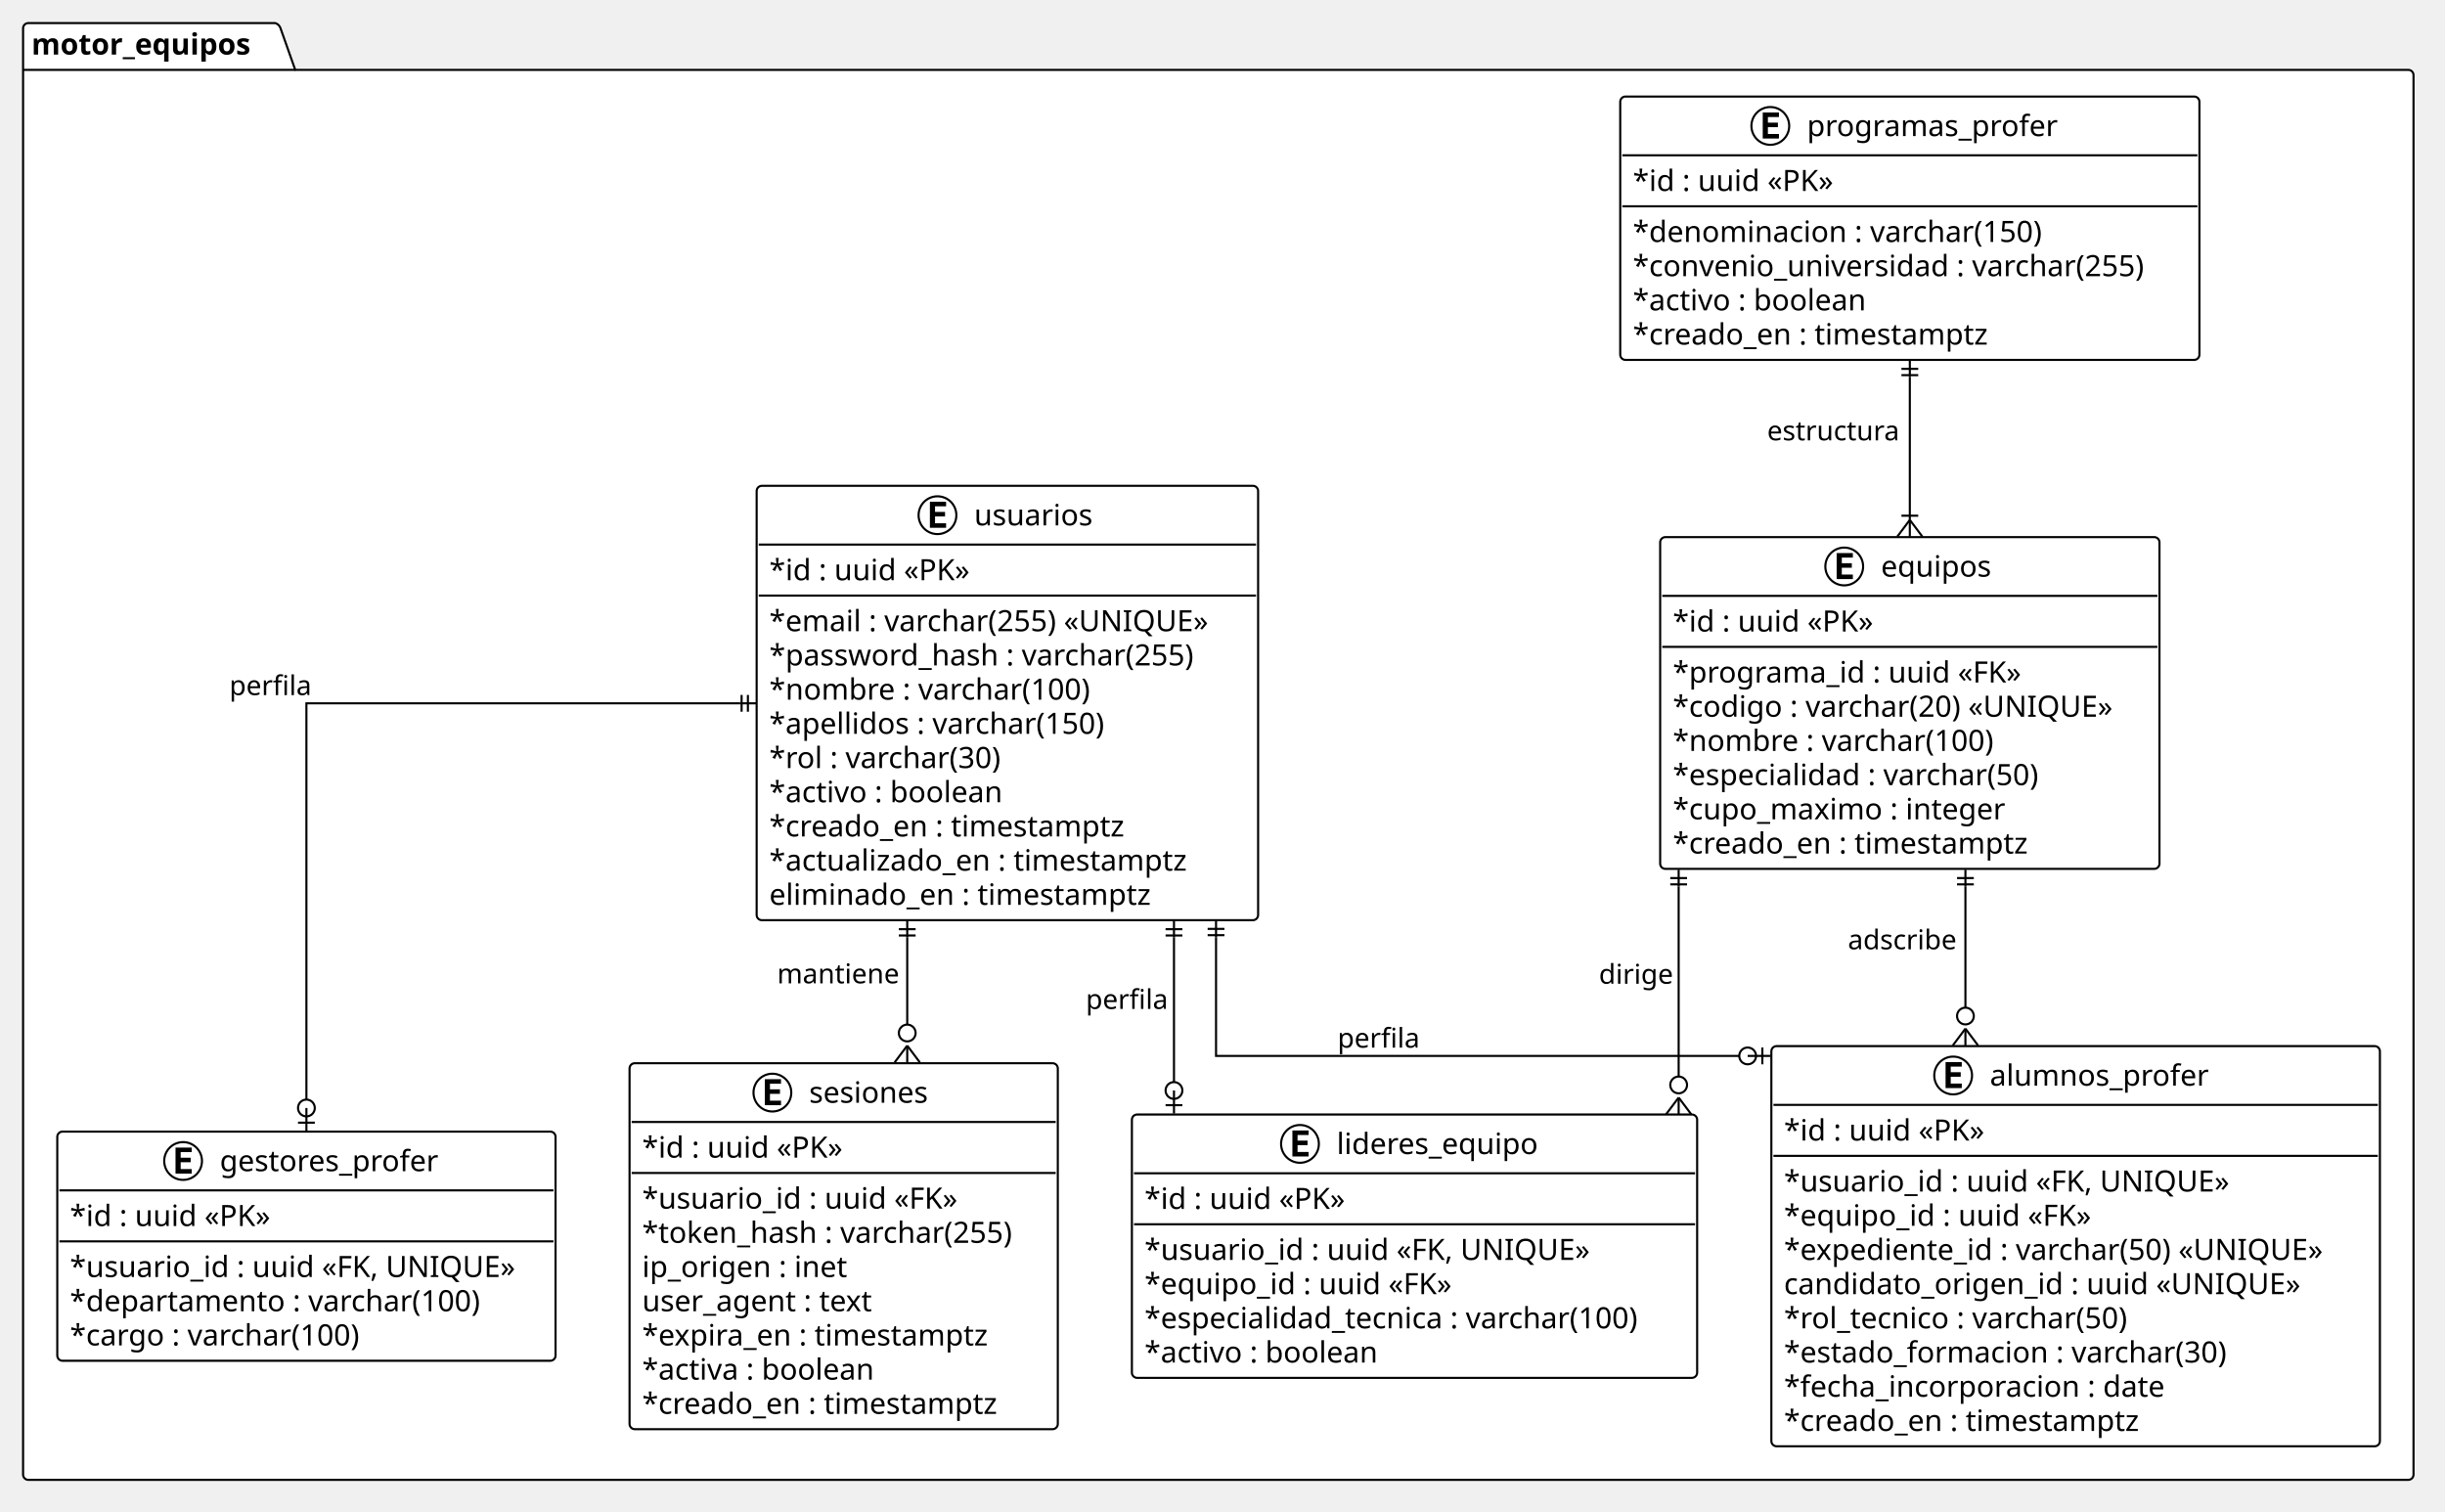
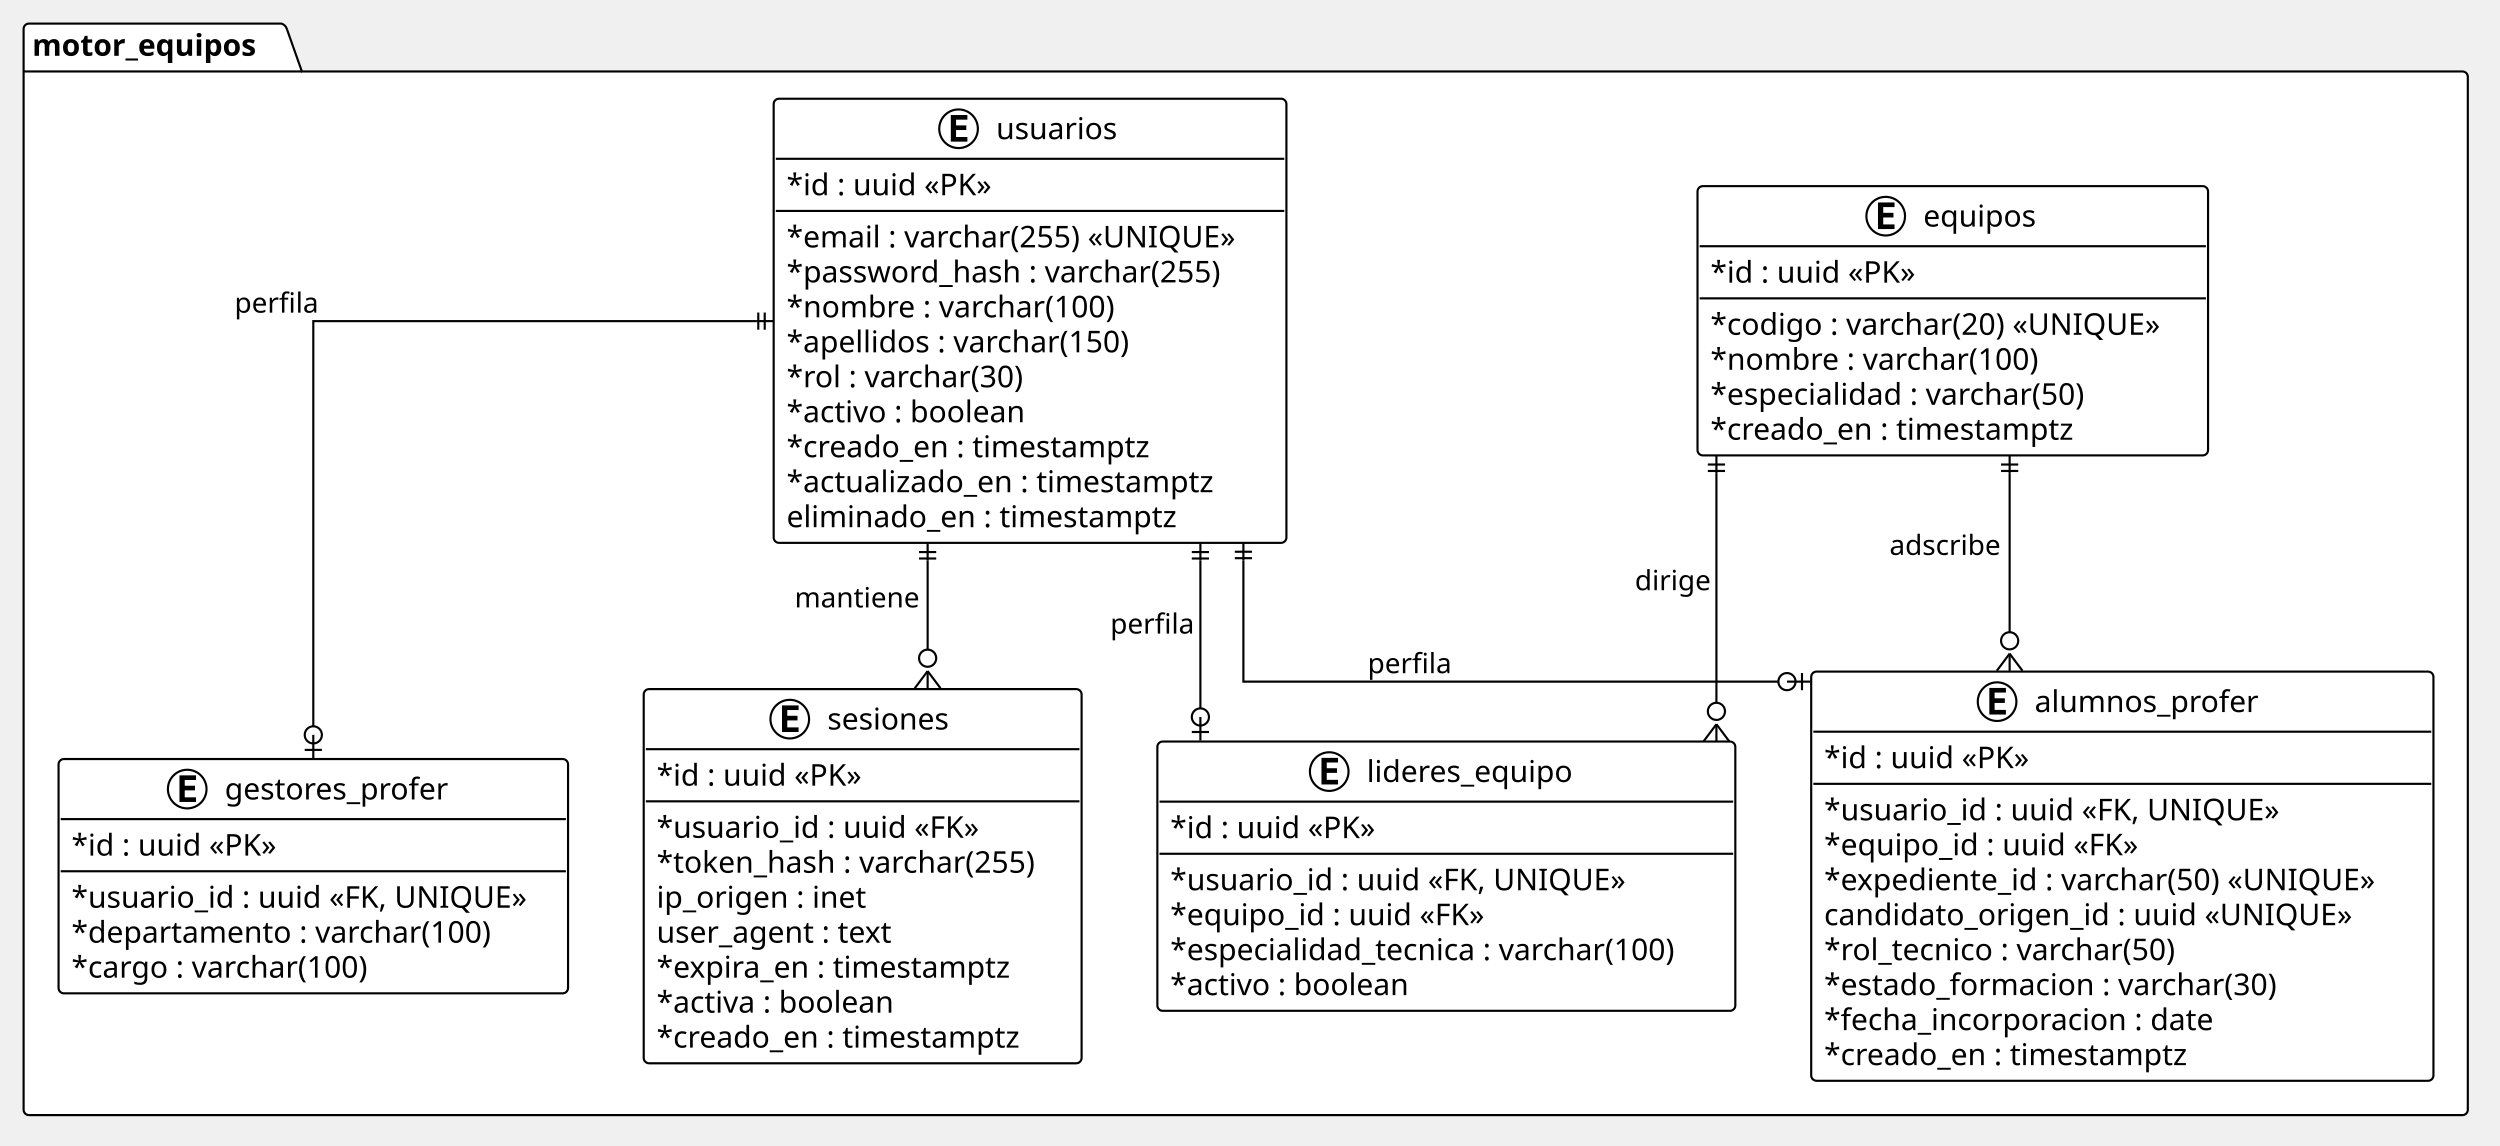
- <svg xmlns="http://www.w3.org/2000/svg" version="1.1" data-diagram-type="CLASS" style="width:1165px;height:720px;background:#FFFFFF;" width="1165px" height="720px" viewBox="0 0 1165 720" zoomAndPan="magnify" preserveAspectRatio="none" contentStyleType="text/css">
+ <svg xmlns="http://www.w3.org/2000/svg" version="1.1" data-diagram-type="CLASS" style="width:1165px;height:534px;background:#FFFFFF;" width="1165px" height="534px" viewBox="0 0 1165 534" zoomAndPan="magnify" preserveAspectRatio="none" contentStyleType="text/css">
  <defs />
  <g font-family="sans-serif" lengthAdjust="spacing">
    <g class="cluster" data-qualified-name="motor_equipos" id="ent0001" data-source-line="6">
-       <path d="M13.5,11 L131.176,11 A3.75,3.75 0 0 1 133.676,13.5 L140.676,33.297 L1147.5,33.297 A2.5,2.5 0 0 1 1150,35.797 L1150,702.62 A2.5,2.5 0 0 1 1147.5,705.12 L13.5,705.12 A2.5,2.5 0 0 1 11,702.62 L11,13.5 A2.5,2.5 0 0 1 13.5,11" style="stroke:#000;stroke-width:1;" fill="#FFF" />
+       <path d="M13.5,11 L131.176,11 A3.75,3.75 0 0 1 133.676,13.5 L140.676,33.297 L1147.5,33.297 A2.5,2.5 0 0 1 1150,35.797 L1150,517.14 A2.5,2.5 0 0 1 1147.5,519.64 L13.5,519.64 A2.5,2.5 0 0 1 11,517.14 L11,13.5 A2.5,2.5 0 0 1 13.5,11" style="stroke:#000;stroke-width:1;" fill="#FFF" />
      <line x1="11" y1="33.297" x2="140.676" y2="33.297" style="stroke:#000;stroke-width:1;" />
      <text x="15" y="25.995" fill="#000" font-size="14" textLength="116.676" font-weight="700" font-family="Verdana">motor_equipos</text>
    </g>
    <g class="entity" data-qualified-name="motor_equipos.usuarios" id="ent0002" data-source-line="8">
-       <rect x="360.53" y="231.48" width="238.939" height="206.969" fill="#FFF" style="stroke:#000;stroke-width:1;" rx="2.5" ry="2.5" />
-       <ellipse cx="446.688" cy="245.48" rx="9" ry="9" fill="#FFF" style="stroke:#000;stroke-width:1;" />
-       <path d="M450.797,251.48 L443.078,251.48 L443.078,239.089 L450.797,239.089 L450.797,241.246 L445.531,241.246 L445.531,243.918 L450.297,243.918 L450.297,246.074 L445.531,246.074 L445.531,249.324 L450.797,249.324 L450.797,251.48 Z " fill="#000" />
-       <text x="464.188" y="250.327" fill="#000" font-size="14" textLength="59.124" font-family="Verdana">usuarios</text>
-       <line x1="361.53" y1="259.48" x2="598.469" y2="259.48" style="stroke:#000;stroke-width:1;" />
-       <text x="366.53" y="276.475" fill="#000" font-size="14" textLength="103.12" font-family="Verdana">*id : uuid «PK»</text>
-       <line x1="361.53" y1="283.777" x2="598.469" y2="283.777" style="stroke:#000;stroke-width:1;" />
-       <text x="366.53" y="300.772" fill="#000" font-size="14" textLength="226.939" font-family="Verdana">*email : varchar(255) «UNIQUE»</text>
-       <text x="366.53" y="317.069" fill="#000" font-size="14" textLength="219.119" font-family="Verdana">*password_hash : varchar(255)</text>
-       <text x="366.53" y="333.366" fill="#000" font-size="14" textLength="166.12" font-family="Verdana">*nombre : varchar(100)</text>
-       <text x="366.53" y="349.663" fill="#000" font-size="14" textLength="174.282" font-family="Verdana">*apellidos : varchar(150)</text>
-       <text x="366.53" y="365.959" fill="#000" font-size="14" textLength="121.092" font-family="Verdana">*rol : varchar(30)</text>
-       <text x="366.53" y="382.256" fill="#000" font-size="14" textLength="119.096" font-family="Verdana">*activo : boolean</text>
-       <text x="366.53" y="398.553" fill="#000" font-size="14" textLength="181.556" font-family="Verdana">*creado_en : timestamptz</text>
-       <text x="366.53" y="414.85" fill="#000" font-size="14" textLength="213.835" font-family="Verdana">*actualizado_en : timestamptz</text>
-       <text x="366.53" y="431.147" fill="#000" font-size="14" textLength="195.282" font-family="Verdana">eliminado_en : timestamptz</text>
+       <rect x="360.53" y="46" width="238.939" height="206.969" fill="#FFF" style="stroke:#000;stroke-width:1;" rx="2.5" ry="2.5" />
+       <ellipse cx="446.688" cy="60" rx="9" ry="9" fill="#FFF" style="stroke:#000;stroke-width:1;" />
+       <path d="M450.797,66 L443.078,66 L443.078,53.609 L450.797,53.609 L450.797,55.766 L445.531,55.766 L445.531,58.438 L450.297,58.438 L450.297,60.594 L445.531,60.594 L445.531,63.844 L450.797,63.844 L450.797,66 Z " fill="#000" />
+       <text x="464.188" y="64.847" fill="#000" font-size="14" textLength="59.124" font-family="Verdana">usuarios</text>
+       <line x1="361.53" y1="74" x2="598.469" y2="74" style="stroke:#000;stroke-width:1;" />
+       <text x="366.53" y="90.995" fill="#000" font-size="14" textLength="103.12" font-family="Verdana">*id : uuid «PK»</text>
+       <line x1="361.53" y1="98.297" x2="598.469" y2="98.297" style="stroke:#000;stroke-width:1;" />
+       <text x="366.53" y="115.292" fill="#000" font-size="14" textLength="226.939" font-family="Verdana">*email : varchar(255) «UNIQUE»</text>
+       <text x="366.53" y="131.589" fill="#000" font-size="14" textLength="219.119" font-family="Verdana">*password_hash : varchar(255)</text>
+       <text x="366.53" y="147.886" fill="#000" font-size="14" textLength="166.12" font-family="Verdana">*nombre : varchar(100)</text>
+       <text x="366.53" y="164.183" fill="#000" font-size="14" textLength="174.282" font-family="Verdana">*apellidos : varchar(150)</text>
+       <text x="366.53" y="180.479" fill="#000" font-size="14" textLength="121.092" font-family="Verdana">*rol : varchar(30)</text>
+       <text x="366.53" y="196.776" fill="#000" font-size="14" textLength="119.096" font-family="Verdana">*activo : boolean</text>
+       <text x="366.53" y="213.073" fill="#000" font-size="14" textLength="181.556" font-family="Verdana">*creado_en : timestamptz</text>
+       <text x="366.53" y="229.37" fill="#000" font-size="14" textLength="213.835" font-family="Verdana">*actualizado_en : timestamptz</text>
+       <text x="366.53" y="245.667" fill="#000" font-size="14" textLength="195.282" font-family="Verdana">eliminado_en : timestamptz</text>
    </g>
    <g class="entity" data-qualified-name="motor_equipos.sesiones" id="ent0003" data-source-line="22">
-       <rect x="299.97" y="506.6" width="204.056" height="174.375" fill="#FFF" style="stroke:#000;stroke-width:1;" rx="2.5" ry="2.5" />
-       <ellipse cx="368.03" cy="520.6" rx="9" ry="9" fill="#FFF" style="stroke:#000;stroke-width:1;" />
-       <path d="M372.139,526.6 L364.42,526.6 L364.42,514.209 L372.139,514.209 L372.139,516.366 L366.873,516.366 L366.873,519.038 L371.639,519.038 L371.639,521.194 L366.873,521.194 L366.873,524.444 L372.139,524.444 L372.139,526.6 Z " fill="#000" />
-       <text x="385.53" y="525.447" fill="#000" font-size="14" textLength="60.437" font-family="Verdana">sesiones</text>
-       <line x1="300.97" y1="534.6" x2="503.026" y2="534.6" style="stroke:#000;stroke-width:1;" />
-       <text x="305.97" y="551.595" fill="#000" font-size="14" textLength="103.12" font-family="Verdana">*id : uuid «PK»</text>
-       <line x1="300.97" y1="558.897" x2="503.026" y2="558.897" style="stroke:#000;stroke-width:1;" />
-       <text x="305.97" y="575.892" fill="#000" font-size="14" textLength="161.561" font-family="Verdana">*usuario_id : uuid «FK»</text>
-       <text x="305.97" y="592.189" fill="#000" font-size="14" textLength="192.056" font-family="Verdana">*token_hash : varchar(255)</text>
-       <text x="305.97" y="608.486" fill="#000" font-size="14" textLength="104.843" font-family="Verdana">ip_origen : inet</text>
-       <text x="305.97" y="624.783" fill="#000" font-size="14" textLength="119.472" font-family="Verdana">user_agent : text</text>
-       <text x="305.97" y="641.079" fill="#000" font-size="14" textLength="177.468" font-family="Verdana">*expira_en : timestamptz</text>
-       <text x="305.97" y="657.376" fill="#000" font-size="14" textLength="119.109" font-family="Verdana">*activa : boolean</text>
-       <text x="305.97" y="673.673" fill="#000" font-size="14" textLength="181.556" font-family="Verdana">*creado_en : timestamptz</text>
+       <rect x="299.97" y="321.12" width="204.056" height="174.375" fill="#FFF" style="stroke:#000;stroke-width:1;" rx="2.5" ry="2.5" />
+       <ellipse cx="368.03" cy="335.12" rx="9" ry="9" fill="#FFF" style="stroke:#000;stroke-width:1;" />
+       <path d="M372.139,341.12 L364.42,341.12 L364.42,328.729 L372.139,328.729 L372.139,330.886 L366.873,330.886 L366.873,333.558 L371.639,333.558 L371.639,335.714 L366.873,335.714 L366.873,338.964 L372.139,338.964 L372.139,341.12 Z " fill="#000" />
+       <text x="385.53" y="339.967" fill="#000" font-size="14" textLength="60.437" font-family="Verdana">sesiones</text>
+       <line x1="300.97" y1="349.12" x2="503.026" y2="349.12" style="stroke:#000;stroke-width:1;" />
+       <text x="305.97" y="366.115" fill="#000" font-size="14" textLength="103.12" font-family="Verdana">*id : uuid «PK»</text>
+       <line x1="300.97" y1="373.417" x2="503.026" y2="373.417" style="stroke:#000;stroke-width:1;" />
+       <text x="305.97" y="390.412" fill="#000" font-size="14" textLength="161.561" font-family="Verdana">*usuario_id : uuid «FK»</text>
+       <text x="305.97" y="406.709" fill="#000" font-size="14" textLength="192.056" font-family="Verdana">*token_hash : varchar(255)</text>
+       <text x="305.97" y="423.006" fill="#000" font-size="14" textLength="104.843" font-family="Verdana">ip_origen : inet</text>
+       <text x="305.97" y="439.303" fill="#000" font-size="14" textLength="119.472" font-family="Verdana">user_agent : text</text>
+       <text x="305.97" y="455.599" fill="#000" font-size="14" textLength="177.468" font-family="Verdana">*expira_en : timestamptz</text>
+       <text x="305.97" y="471.896" fill="#000" font-size="14" textLength="119.109" font-family="Verdana">*activa : boolean</text>
+       <text x="305.97" y="488.193" fill="#000" font-size="14" textLength="181.556" font-family="Verdana">*creado_en : timestamptz</text>
    </g>
-     <g class="entity" data-qualified-name="motor_equipos.programas" id="ent0004" data-source-line="34">
-       <rect x="772.01" y="46" width="275.977" height="125.484" fill="#FFF" style="stroke:#000;stroke-width:1;" rx="2.5" ry="2.5" />
-       <ellipse cx="843.525" cy="60" rx="9" ry="9" fill="#FFF" style="stroke:#000;stroke-width:1;" />
-       <path d="M847.635,66 L839.916,66 L839.916,53.609 L847.635,53.609 L847.635,55.766 L842.369,55.766 L842.369,58.438 L847.135,58.438 L847.135,60.594 L842.369,60.594 L842.369,63.844 L847.635,63.844 L847.635,66 Z " fill="#000" />
-       <text x="861.025" y="64.847" fill="#000" font-size="14" textLength="125.446" font-family="Verdana">programas_profer</text>
-       <line x1="773.01" y1="74" x2="1046.987" y2="74" style="stroke:#000;stroke-width:1;" />
-       <text x="778.01" y="90.995" fill="#000" font-size="14" textLength="103.12" font-family="Verdana">*id : uuid «PK»</text>
-       <line x1="773.01" y1="98.297" x2="1046.987" y2="98.297" style="stroke:#000;stroke-width:1;" />
-       <text x="778.01" y="115.292" fill="#000" font-size="14" textLength="210.731" font-family="Verdana">*denominacion : varchar(150)</text>
-       <text x="778.01" y="131.589" fill="#000" font-size="14" textLength="263.977" font-family="Verdana">*convenio_universidad : varchar(255)</text>
-       <text x="778.01" y="147.886" fill="#000" font-size="14" textLength="119.096" font-family="Verdana">*activo : boolean</text>
-       <text x="778.01" y="164.183" fill="#000" font-size="14" textLength="181.556" font-family="Verdana">*creado_en : timestamptz</text>
+     <g class="entity" data-qualified-name="motor_equipos.equipos" id="ent0004" data-source-line="34">
+       <rect x="791.04" y="86.74" width="237.914" height="125.484" fill="#FFF" style="stroke:#000;stroke-width:1;" rx="2.5" ry="2.5" />
+       <ellipse cx="878.743" cy="100.74" rx="9" ry="9" fill="#FFF" style="stroke:#000;stroke-width:1;" />
+       <path d="M882.852,106.74 L875.133,106.74 L875.133,94.349 L882.852,94.349 L882.852,96.506 L877.586,96.506 L877.586,99.178 L882.352,99.178 L882.352,101.334 L877.586,101.334 L877.586,104.584 L882.852,104.584 L882.852,106.74 Z " fill="#000" />
+       <text x="896.243" y="105.587" fill="#000" font-size="14" textLength="55.009" font-family="Verdana">equipos</text>
+       <line x1="792.04" y1="114.74" x2="1027.954" y2="114.74" style="stroke:#000;stroke-width:1;" />
+       <text x="797.04" y="131.735" fill="#000" font-size="14" textLength="103.12" font-family="Verdana">*id : uuid «PK»</text>
+       <line x1="792.04" y1="139.037" x2="1027.954" y2="139.037" style="stroke:#000;stroke-width:1;" />
+       <text x="797.04" y="156.032" fill="#000" font-size="14" textLength="225.914" font-family="Verdana">*codigo : varchar(20) «UNIQUE»</text>
+       <text x="797.04" y="172.329" fill="#000" font-size="14" textLength="166.12" font-family="Verdana">*nombre : varchar(100)</text>
+       <text x="797.04" y="188.626" fill="#000" font-size="14" textLength="190.586" font-family="Verdana">*especialidad : varchar(50)</text>
+       <text x="797.04" y="204.923" fill="#000" font-size="14" textLength="181.556" font-family="Verdana">*creado_en : timestamptz</text>
    </g>
-     <g class="entity" data-qualified-name="motor_equipos.equipos" id="ent0005" data-source-line="43">
-       <rect x="791.04" y="255.92" width="237.914" height="158.078" fill="#FFF" style="stroke:#000;stroke-width:1;" rx="2.5" ry="2.5" />
-       <ellipse cx="878.743" cy="269.92" rx="9" ry="9" fill="#FFF" style="stroke:#000;stroke-width:1;" />
-       <path d="M882.852,275.92 L875.133,275.92 L875.133,263.529 L882.852,263.529 L882.852,265.686 L877.586,265.686 L877.586,268.358 L882.352,268.358 L882.352,270.514 L877.586,270.514 L877.586,273.764 L882.852,273.764 L882.852,275.92 Z " fill="#000" />
-       <text x="896.243" y="274.767" fill="#000" font-size="14" textLength="55.009" font-family="Verdana">equipos</text>
-       <line x1="792.04" y1="283.92" x2="1027.954" y2="283.92" style="stroke:#000;stroke-width:1;" />
-       <text x="797.04" y="300.915" fill="#000" font-size="14" textLength="103.12" font-family="Verdana">*id : uuid «PK»</text>
-       <line x1="792.04" y1="308.217" x2="1027.954" y2="308.217" style="stroke:#000;stroke-width:1;" />
-       <text x="797.04" y="325.212" fill="#000" font-size="14" textLength="178.377" font-family="Verdana">*programa_id : uuid «FK»</text>
-       <text x="797.04" y="341.509" fill="#000" font-size="14" textLength="225.914" font-family="Verdana">*codigo : varchar(20) «UNIQUE»</text>
-       <text x="797.04" y="357.806" fill="#000" font-size="14" textLength="166.12" font-family="Verdana">*nombre : varchar(100)</text>
-       <text x="797.04" y="374.103" fill="#000" font-size="14" textLength="190.586" font-family="Verdana">*especialidad : varchar(50)</text>
-       <text x="797.04" y="390.399" fill="#000" font-size="14" textLength="168.355" font-family="Verdana">*cupo_maximo : integer</text>
-       <text x="797.04" y="406.696" fill="#000" font-size="14" textLength="181.556" font-family="Verdana">*creado_en : timestamptz</text>
+     <g class="entity" data-qualified-name="motor_equipos.lideres" id="ent0005" data-source-line="43">
+       <rect x="539.33" y="345.56" width="269.332" height="125.484" fill="#FFF" style="stroke:#000;stroke-width:1;" rx="2.5" ry="2.5" />
+       <ellipse cx="619.417" cy="359.56" rx="9" ry="9" fill="#FFF" style="stroke:#000;stroke-width:1;" />
+       <path d="M623.527,365.56 L615.808,365.56 L615.808,353.169 L623.527,353.169 L623.527,355.326 L618.261,355.326 L618.261,357.997 L623.027,357.997 L623.027,360.154 L618.261,360.154 L618.261,363.404 L623.527,363.404 L623.527,365.56 Z " fill="#000" />
+       <text x="636.917" y="364.407" fill="#000" font-size="14" textLength="101.657" font-family="Verdana">lideres_equipo</text>
+       <line x1="540.33" y1="373.56" x2="807.662" y2="373.56" style="stroke:#000;stroke-width:1;" />
+       <text x="545.33" y="390.555" fill="#000" font-size="14" textLength="103.12" font-family="Verdana">*id : uuid «PK»</text>
+       <line x1="540.33" y1="397.857" x2="807.662" y2="397.857" style="stroke:#000;stroke-width:1;" />
+       <text x="545.33" y="414.852" fill="#000" font-size="14" textLength="225.422" font-family="Verdana">*usuario_id : uuid «FK, UNIQUE»</text>
+       <text x="545.33" y="431.149" fill="#000" font-size="14" textLength="157.445" font-family="Verdana">*equipo_id : uuid «FK»</text>
+       <text x="545.33" y="447.446" fill="#000" font-size="14" textLength="257.332" font-family="Verdana">*especialidad_tecnica : varchar(100)</text>
+       <text x="545.33" y="463.743" fill="#000" font-size="14" textLength="119.096" font-family="Verdana">*activo : boolean</text>
    </g>
-     <g class="entity" data-qualified-name="motor_equipos.lideres" id="ent0006" data-source-line="54">
-       <rect x="539.33" y="531.04" width="269.332" height="125.484" fill="#FFF" style="stroke:#000;stroke-width:1;" rx="2.5" ry="2.5" />
-       <ellipse cx="619.417" cy="545.04" rx="9" ry="9" fill="#FFF" style="stroke:#000;stroke-width:1;" />
-       <path d="M623.527,551.04 L615.808,551.04 L615.808,538.649 L623.527,538.649 L623.527,540.806 L618.261,540.806 L618.261,543.478 L623.027,543.478 L623.027,545.634 L618.261,545.634 L618.261,548.884 L623.527,548.884 L623.527,551.04 Z " fill="#000" />
-       <text x="636.917" y="549.887" fill="#000" font-size="14" textLength="101.657" font-family="Verdana">lideres_equipo</text>
-       <line x1="540.33" y1="559.04" x2="807.662" y2="559.04" style="stroke:#000;stroke-width:1;" />
-       <text x="545.33" y="576.035" fill="#000" font-size="14" textLength="103.12" font-family="Verdana">*id : uuid «PK»</text>
-       <line x1="540.33" y1="583.337" x2="807.662" y2="583.337" style="stroke:#000;stroke-width:1;" />
-       <text x="545.33" y="600.332" fill="#000" font-size="14" textLength="225.422" font-family="Verdana">*usuario_id : uuid «FK, UNIQUE»</text>
-       <text x="545.33" y="616.629" fill="#000" font-size="14" textLength="157.445" font-family="Verdana">*equipo_id : uuid «FK»</text>
-       <text x="545.33" y="632.926" fill="#000" font-size="14" textLength="257.332" font-family="Verdana">*especialidad_tecnica : varchar(100)</text>
-       <text x="545.33" y="649.223" fill="#000" font-size="14" textLength="119.096" font-family="Verdana">*activo : boolean</text>
+     <g class="entity" data-qualified-name="motor_equipos.gestores" id="ent0006" data-source-line="52">
+       <rect x="27.29" y="353.71" width="237.422" height="109.188" fill="#FFF" style="stroke:#000;stroke-width:1;" rx="2.5" ry="2.5" />
+       <ellipse cx="87.242" cy="367.71" rx="9" ry="9" fill="#FFF" style="stroke:#000;stroke-width:1;" />
+       <path d="M91.352,373.71 L83.633,373.71 L83.633,361.319 L91.352,361.319 L91.352,363.476 L86.086,363.476 L86.086,366.148 L90.852,366.148 L90.852,368.304 L86.086,368.304 L86.086,371.554 L91.352,371.554 L91.352,373.71 Z " fill="#000" />
+       <text x="104.742" y="372.557" fill="#000" font-size="14" textLength="110.018" font-family="Verdana">gestores_profer</text>
+       <line x1="28.29" y1="381.71" x2="263.712" y2="381.71" style="stroke:#000;stroke-width:1;" />
+       <text x="33.29" y="398.705" fill="#000" font-size="14" textLength="103.12" font-family="Verdana">*id : uuid «PK»</text>
+       <line x1="28.29" y1="406.007" x2="263.712" y2="406.007" style="stroke:#000;stroke-width:1;" />
+       <text x="33.29" y="423.002" fill="#000" font-size="14" textLength="225.422" font-family="Verdana">*usuario_id : uuid «FK, UNIQUE»</text>
+       <text x="33.29" y="439.299" fill="#000" font-size="14" textLength="211.757" font-family="Verdana">*departamento : varchar(100)</text>
+       <text x="33.29" y="455.596" fill="#000" font-size="14" textLength="151.272" font-family="Verdana">*cargo : varchar(100)</text>
    </g>
-     <g class="entity" data-qualified-name="motor_equipos.gestores" id="ent0007" data-source-line="63">
-       <rect x="27.29" y="539.19" width="237.422" height="109.188" fill="#FFF" style="stroke:#000;stroke-width:1;" rx="2.5" ry="2.5" />
-       <ellipse cx="87.242" cy="553.19" rx="9" ry="9" fill="#FFF" style="stroke:#000;stroke-width:1;" />
-       <path d="M91.352,559.19 L83.633,559.19 L83.633,546.799 L91.352,546.799 L91.352,548.956 L86.086,548.956 L86.086,551.627 L90.852,551.627 L90.852,553.784 L86.086,553.784 L86.086,557.034 L91.352,557.034 L91.352,559.19 Z " fill="#000" />
-       <text x="104.742" y="558.037" fill="#000" font-size="14" textLength="110.018" font-family="Verdana">gestores_profer</text>
-       <line x1="28.29" y1="567.19" x2="263.712" y2="567.19" style="stroke:#000;stroke-width:1;" />
-       <text x="33.29" y="584.185" fill="#000" font-size="14" textLength="103.12" font-family="Verdana">*id : uuid «PK»</text>
-       <line x1="28.29" y1="591.487" x2="263.712" y2="591.487" style="stroke:#000;stroke-width:1;" />
-       <text x="33.29" y="608.482" fill="#000" font-size="14" textLength="225.422" font-family="Verdana">*usuario_id : uuid «FK, UNIQUE»</text>
-       <text x="33.29" y="624.779" fill="#000" font-size="14" textLength="211.757" font-family="Verdana">*departamento : varchar(100)</text>
-       <text x="33.29" y="641.076" fill="#000" font-size="14" textLength="151.272" font-family="Verdana">*cargo : varchar(100)</text>
+     <g class="entity" data-qualified-name="motor_equipos.alumnos" id="ent0007" data-source-line="60">
+       <rect x="844.02" y="312.97" width="289.963" height="190.672" fill="#FFF" style="stroke:#000;stroke-width:1;" rx="2.5" ry="2.5" />
+       <ellipse cx="930.643" cy="326.97" rx="9" ry="9" fill="#FFF" style="stroke:#000;stroke-width:1;" />
+       <path d="M934.752,332.97 L927.033,332.97 L927.033,320.579 L934.752,320.579 L934.752,322.736 L929.486,322.736 L929.486,325.408 L934.252,325.408 L934.252,327.564 L929.486,327.564 L929.486,330.814 L934.752,330.814 L934.752,332.97 Z " fill="#000" />
+       <text x="948.143" y="331.817" fill="#000" font-size="14" textLength="109.218" font-family="Verdana">alumnos_profer</text>
+       <line x1="845.02" y1="340.97" x2="1132.983" y2="340.97" style="stroke:#000;stroke-width:1;" />
+       <text x="850.02" y="357.965" fill="#000" font-size="14" textLength="103.12" font-family="Verdana">*id : uuid «PK»</text>
+       <line x1="845.02" y1="365.267" x2="1132.983" y2="365.267" style="stroke:#000;stroke-width:1;" />
+       <text x="850.02" y="382.262" fill="#000" font-size="14" textLength="225.422" font-family="Verdana">*usuario_id : uuid «FK, UNIQUE»</text>
+       <text x="850.02" y="398.559" fill="#000" font-size="14" textLength="157.445" font-family="Verdana">*equipo_id : uuid «FK»</text>
+       <text x="850.02" y="414.856" fill="#000" font-size="14" textLength="277.963" font-family="Verdana">*expediente_id : varchar(50) «UNIQUE»</text>
+       <text x="850.02" y="431.153" fill="#000" font-size="14" textLength="261.488" font-family="Verdana">candidato_origen_id : uuid «UNIQUE»</text>
+       <text x="850.02" y="447.449" fill="#000" font-size="14" textLength="178.917" font-family="Verdana">*rol_tecnico : varchar(50)</text>
+       <text x="850.02" y="463.746" fill="#000" font-size="14" textLength="227.801" font-family="Verdana">*estado_formacion : varchar(30)</text>
+       <text x="850.02" y="480.043" fill="#000" font-size="14" textLength="193.471" font-family="Verdana">*fecha_incorporacion : date</text>
+       <text x="850.02" y="496.34" fill="#000" font-size="14" textLength="181.556" font-family="Verdana">*creado_en : timestamptz</text>
    </g>
-     <g class="entity" data-qualified-name="motor_equipos.alumnos" id="ent0008" data-source-line="71">
-       <rect x="844.02" y="498.45" width="289.963" height="190.672" fill="#FFF" style="stroke:#000;stroke-width:1;" rx="2.5" ry="2.5" />
-       <ellipse cx="930.643" cy="512.45" rx="9" ry="9" fill="#FFF" style="stroke:#000;stroke-width:1;" />
-       <path d="M934.752,518.45 L927.033,518.45 L927.033,506.059 L934.752,506.059 L934.752,508.216 L929.486,508.216 L929.486,510.888 L934.252,510.888 L934.252,513.044 L929.486,513.044 L929.486,516.294 L934.752,516.294 L934.752,518.45 Z " fill="#000" />
-       <text x="948.143" y="517.297" fill="#000" font-size="14" textLength="109.218" font-family="Verdana">alumnos_profer</text>
-       <line x1="845.02" y1="526.45" x2="1132.983" y2="526.45" style="stroke:#000;stroke-width:1;" />
-       <text x="850.02" y="543.445" fill="#000" font-size="14" textLength="103.12" font-family="Verdana">*id : uuid «PK»</text>
-       <line x1="845.02" y1="550.747" x2="1132.983" y2="550.747" style="stroke:#000;stroke-width:1;" />
-       <text x="850.02" y="567.742" fill="#000" font-size="14" textLength="225.422" font-family="Verdana">*usuario_id : uuid «FK, UNIQUE»</text>
-       <text x="850.02" y="584.039" fill="#000" font-size="14" textLength="157.445" font-family="Verdana">*equipo_id : uuid «FK»</text>
-       <text x="850.02" y="600.336" fill="#000" font-size="14" textLength="277.963" font-family="Verdana">*expediente_id : varchar(50) «UNIQUE»</text>
-       <text x="850.02" y="616.633" fill="#000" font-size="14" textLength="261.488" font-family="Verdana">candidato_origen_id : uuid «UNIQUE»</text>
-       <text x="850.02" y="632.929" fill="#000" font-size="14" textLength="178.917" font-family="Verdana">*rol_tecnico : varchar(50)</text>
-       <text x="850.02" y="649.226" fill="#000" font-size="14" textLength="227.801" font-family="Verdana">*estado_formacion : varchar(30)</text>
-       <text x="850.02" y="665.523" fill="#000" font-size="14" textLength="193.471" font-family="Verdana">*fecha_incorporacion : date</text>
-       <text x="850.02" y="681.82" fill="#000" font-size="14" textLength="181.556" font-family="Verdana">*creado_en : timestamptz</text>
+     <g class="link" data-entity-1="ent0002" data-entity-2="ent0003" id="lnk8" data-source-line="74" data-link-type="crowfoot">
+       <path d="M432.28,261.26 C432.28,283.63 432.28,281.05 432.28,302.72" style="stroke:#000;stroke-width:1;" fill="none" id="usuarios-sesiones" codeLine="74" />
+       <line x1="428.28" y1="257.26" x2="436.28" y2="257.26" style="stroke:#000;stroke-width:1;" />
+       <line x1="428.28" y1="260.26" x2="436.28" y2="260.26" style="stroke:#000;stroke-width:1;" />
+       <line x1="432.28" y1="261.26" x2="432.28" y2="253.26" style="stroke:#000;stroke-width:1;" />
+       <line x1="432.28" y1="312.72" x2="438.28" y2="320.72" style="stroke:#000;stroke-width:1;" />
+       <line x1="432.28" y1="312.72" x2="426.28" y2="320.72" style="stroke:#000;stroke-width:1;" />
+       <line x1="432.28" y1="312.72" x2="432.28" y2="320.72" style="stroke:#000;stroke-width:1;" />
+       <ellipse cx="432.28" cy="306.72" rx="4" ry="4" fill="none" style="stroke:#000;stroke-width:1;" />
+       <text x="370.28" y="283.057" fill="#000" font-size="13" textLength="61.813" font-family="Verdana">mantiene</text>
    </g>
-     <g class="link" data-entity-1="ent0002" data-entity-2="ent0003" id="lnk9" data-source-line="85" data-link-type="crowfoot">
-       <path d="M432.28,446.74 C432.28,469.11 432.28,466.53 432.28,488.2" style="stroke:#000;stroke-width:1;" fill="none" id="usuarios-sesiones" codeLine="85" />
-       <line x1="428.28" y1="442.74" x2="436.28" y2="442.74" style="stroke:#000;stroke-width:1;" />
-       <line x1="428.28" y1="445.74" x2="436.28" y2="445.74" style="stroke:#000;stroke-width:1;" />
-       <line x1="432.28" y1="446.74" x2="432.28" y2="438.74" style="stroke:#000;stroke-width:1;" />
-       <line x1="432.28" y1="498.2" x2="438.28" y2="506.2" style="stroke:#000;stroke-width:1;" />
-       <line x1="432.28" y1="498.2" x2="426.28" y2="506.2" style="stroke:#000;stroke-width:1;" />
-       <line x1="432.28" y1="498.2" x2="432.28" y2="506.2" style="stroke:#000;stroke-width:1;" />
-       <ellipse cx="432.28" cy="492.2" rx="4" ry="4" fill="none" style="stroke:#000;stroke-width:1;" />
-       <text x="370.28" y="468.537" fill="#000" font-size="13" textLength="61.813" font-family="Verdana">mantiene</text>
+     <g class="link" data-entity-1="ent0002" data-entity-2="ent0005" id="lnk9" data-source-line="75" data-link-type="association">
+       <path d="M559.38,261.26 C559.38,292.35 559.38,302.48 559.38,330.11" style="stroke:#000;stroke-width:1;" fill="none" id="usuarios-lideres" codeLine="75" />
+       <line x1="555.38" y1="257.26" x2="563.38" y2="257.26" style="stroke:#000;stroke-width:1;" />
+       <line x1="555.38" y1="260.26" x2="563.38" y2="260.26" style="stroke:#000;stroke-width:1;" />
+       <line x1="559.38" y1="261.26" x2="559.38" y2="253.26" style="stroke:#000;stroke-width:1;" />
+       <line x1="559.38" y1="334.11" x2="559.38" y2="345.11" style="stroke:#000;stroke-width:1;" />
+       <ellipse cx="559.38" cy="334.11" rx="4" ry="4" fill="none" style="stroke:#000;stroke-width:1;" />
+       <line x1="563.38" y1="341.11" x2="555.38" y2="341.11" style="stroke:#000;stroke-width:1;" />
+       <text x="517.38" y="295.257" fill="#000" font-size="13" textLength="41.361" font-family="Verdana">perfila</text>
    </g>
-     <g class="link" data-entity-1="ent0002" data-entity-2="ent0006" id="lnk10" data-source-line="86" data-link-type="association">
-       <path d="M559.38,446.74 C559.38,477.83 559.38,487.96 559.38,515.59" style="stroke:#000;stroke-width:1;" fill="none" id="usuarios-lideres" codeLine="86" />
-       <line x1="555.38" y1="442.74" x2="563.38" y2="442.74" style="stroke:#000;stroke-width:1;" />
-       <line x1="555.38" y1="445.74" x2="563.38" y2="445.74" style="stroke:#000;stroke-width:1;" />
-       <line x1="559.38" y1="446.74" x2="559.38" y2="438.74" style="stroke:#000;stroke-width:1;" />
-       <line x1="559.38" y1="519.59" x2="559.38" y2="530.59" style="stroke:#000;stroke-width:1;" />
-       <ellipse cx="559.38" cy="519.59" rx="4" ry="4" fill="none" style="stroke:#000;stroke-width:1;" />
-       <line x1="563.38" y1="526.59" x2="555.38" y2="526.59" style="stroke:#000;stroke-width:1;" />
-       <text x="517.38" y="480.737" fill="#000" font-size="13" textLength="41.361" font-family="Verdana">perfila</text>
+     <g class="link" data-entity-1="ent0002" data-entity-2="ent0006" id="lnk10" data-source-line="76" data-link-type="association">
+       <path d="M352.36,149.64 C256.52,149.64 146,149.64 146,149.64 C146,149.64 146,262.52 146,338.45" style="stroke:#000;stroke-width:1;" fill="none" id="usuarios-gestores" codeLine="76" />
+       <line x1="356.36" y1="145.64" x2="356.36" y2="153.64" style="stroke:#000;stroke-width:1;" />
+       <line x1="353.36" y1="145.64" x2="353.36" y2="153.64" style="stroke:#000;stroke-width:1;" />
+       <line x1="352.36" y1="149.64" x2="360.36" y2="149.64" style="stroke:#000;stroke-width:1;" />
+       <line x1="146" y1="342.45" x2="146" y2="353.45" style="stroke:#000;stroke-width:1;" />
+       <ellipse cx="146" cy="342.45" rx="4" ry="4" fill="none" style="stroke:#000;stroke-width:1;" />
+       <line x1="150" y1="349.45" x2="142" y2="349.45" style="stroke:#000;stroke-width:1;" />
+       <text x="109.28" y="145.707" fill="#000" font-size="13" textLength="41.361" font-family="Verdana">perfila</text>
    </g>
-     <g class="link" data-entity-1="ent0002" data-entity-2="ent0007" id="lnk11" data-source-line="87" data-link-type="association">
-       <path d="M352.36,335.12 C256.52,335.12 146,335.12 146,335.12 C146,335.12 146,448 146,523.93" style="stroke:#000;stroke-width:1;" fill="none" id="usuarios-gestores" codeLine="87" />
-       <line x1="356.36" y1="331.12" x2="356.36" y2="339.12" style="stroke:#000;stroke-width:1;" />
-       <line x1="353.36" y1="331.12" x2="353.36" y2="339.12" style="stroke:#000;stroke-width:1;" />
-       <line x1="352.36" y1="335.12" x2="360.36" y2="335.12" style="stroke:#000;stroke-width:1;" />
-       <line x1="146" y1="527.93" x2="146" y2="538.93" style="stroke:#000;stroke-width:1;" />
-       <ellipse cx="146" cy="527.93" rx="4" ry="4" fill="none" style="stroke:#000;stroke-width:1;" />
-       <line x1="150" y1="534.93" x2="142" y2="534.93" style="stroke:#000;stroke-width:1;" />
-       <text x="109.28" y="331.187" fill="#000" font-size="13" textLength="41.361" font-family="Verdana">perfila</text>
+     <g class="link" data-entity-1="ent0002" data-entity-2="ent0007" id="lnk11" data-source-line="77" data-link-type="association">
+       <path d="M579.42,261.11 C579.42,295.71 579.42,317.64 579.42,317.64 C579.42,317.64 710.96,317.64 828.73,317.64" style="stroke:#000;stroke-width:1;" fill="none" id="usuarios-alumnos" codeLine="77" />
+       <line x1="575.42" y1="257.11" x2="583.42" y2="257.11" style="stroke:#000;stroke-width:1;" />
+       <line x1="575.42" y1="260.11" x2="583.42" y2="260.11" style="stroke:#000;stroke-width:1;" />
+       <line x1="579.42" y1="261.11" x2="579.42" y2="253.11" style="stroke:#000;stroke-width:1;" />
+       <line x1="832.73" y1="317.64" x2="843.73" y2="317.64" style="stroke:#000;stroke-width:1;" />
+       <ellipse cx="832.73" cy="317.64" rx="4" ry="4" fill="none" style="stroke:#000;stroke-width:1;" />
+       <line x1="839.73" y1="313.64" x2="839.73" y2="321.64" style="stroke:#000;stroke-width:1;" />
+       <text x="637.31" y="313.707" fill="#000" font-size="13" textLength="41.361" font-family="Verdana">perfila</text>
    </g>
-     <g class="link" data-entity-1="ent0002" data-entity-2="ent0008" id="lnk12" data-source-line="88" data-link-type="association">
-       <path d="M579.42,446.59 C579.42,481.19 579.42,503.12 579.42,503.12 C579.42,503.12 710.96,503.12 828.73,503.12" style="stroke:#000;stroke-width:1;" fill="none" id="usuarios-alumnos" codeLine="88" />
-       <line x1="575.42" y1="442.59" x2="583.42" y2="442.59" style="stroke:#000;stroke-width:1;" />
-       <line x1="575.42" y1="445.59" x2="583.42" y2="445.59" style="stroke:#000;stroke-width:1;" />
-       <line x1="579.42" y1="446.59" x2="579.42" y2="438.59" style="stroke:#000;stroke-width:1;" />
-       <line x1="832.73" y1="503.12" x2="843.73" y2="503.12" style="stroke:#000;stroke-width:1;" />
-       <ellipse cx="832.73" cy="503.12" rx="4" ry="4" fill="none" style="stroke:#000;stroke-width:1;" />
-       <line x1="839.73" y1="499.12" x2="839.73" y2="507.12" style="stroke:#000;stroke-width:1;" />
-       <text x="637.31" y="499.187" fill="#000" font-size="13" textLength="41.361" font-family="Verdana">perfila</text>
+     <g class="link" data-entity-1="ent0004" data-entity-2="ent0005" id="lnk12" data-source-line="79" data-link-type="crowfoot">
+       <path d="M799.85,220.47 C799.85,260.87 799.85,287.12 799.85,327.49" style="stroke:#000;stroke-width:1;" fill="none" id="equipos-lideres" codeLine="79" />
+       <line x1="795.85" y1="216.47" x2="803.85" y2="216.47" style="stroke:#000;stroke-width:1;" />
+       <line x1="795.85" y1="219.47" x2="803.85" y2="219.47" style="stroke:#000;stroke-width:1;" />
+       <line x1="799.85" y1="220.47" x2="799.85" y2="212.47" style="stroke:#000;stroke-width:1;" />
+       <line x1="799.85" y1="337.49" x2="805.85" y2="345.49" style="stroke:#000;stroke-width:1;" />
+       <line x1="799.85" y1="337.49" x2="793.85" y2="345.49" style="stroke:#000;stroke-width:1;" />
+       <line x1="799.85" y1="337.49" x2="799.85" y2="345.49" style="stroke:#000;stroke-width:1;" />
+       <ellipse cx="799.85" cy="331.49" rx="4" ry="4" fill="none" style="stroke:#000;stroke-width:1;" />
+       <text x="761.85" y="275.047" fill="#000" font-size="13" textLength="37.07" font-family="Verdana">dirige</text>
    </g>
-     <g class="link" data-entity-1="ent0004" data-entity-2="ent0005" id="lnk13" data-source-line="90" data-link-type="crowfoot">
-       <path d="M910,179.75 C910,205.77 910,220.22 910,247.72" style="stroke:#000;stroke-width:1;" fill="none" id="programas-equipos" codeLine="90" />
-       <line x1="906" y1="175.75" x2="914" y2="175.75" style="stroke:#000;stroke-width:1;" />
-       <line x1="906" y1="178.75" x2="914" y2="178.75" style="stroke:#000;stroke-width:1;" />
-       <line x1="910" y1="179.75" x2="910" y2="171.75" style="stroke:#000;stroke-width:1;" />
-       <line x1="910" y1="247.72" x2="916" y2="255.72" style="stroke:#000;stroke-width:1;" />
-       <line x1="910" y1="247.72" x2="904" y2="255.72" style="stroke:#000;stroke-width:1;" />
-       <line x1="910" y1="247.72" x2="910" y2="255.72" style="stroke:#000;stroke-width:1;" />
-       <line x1="914" y1="245.72" x2="906" y2="245.72" style="stroke:#000;stroke-width:1;" />
-       <text x="842" y="209.807" fill="#000" font-size="13" textLength="67.247" font-family="Verdana">estructura</text>
-     </g>
-     <g class="link" data-entity-1="ent0005" data-entity-2="ent0006" id="lnk14" data-source-line="91" data-link-type="crowfoot">
-       <path d="M799.85,422.38 C799.85,459.82 799.85,477.87 799.85,512.95" style="stroke:#000;stroke-width:1;" fill="none" id="equipos-lideres" codeLine="91" />
-       <line x1="795.85" y1="418.38" x2="803.85" y2="418.38" style="stroke:#000;stroke-width:1;" />
-       <line x1="795.85" y1="421.38" x2="803.85" y2="421.38" style="stroke:#000;stroke-width:1;" />
-       <line x1="799.85" y1="422.38" x2="799.85" y2="414.38" style="stroke:#000;stroke-width:1;" />
-       <line x1="799.85" y1="522.95" x2="805.85" y2="530.95" style="stroke:#000;stroke-width:1;" />
-       <line x1="799.85" y1="522.95" x2="793.85" y2="530.95" style="stroke:#000;stroke-width:1;" />
-       <line x1="799.85" y1="522.95" x2="799.85" y2="530.95" style="stroke:#000;stroke-width:1;" />
-       <ellipse cx="799.85" cy="516.95" rx="4" ry="4" fill="none" style="stroke:#000;stroke-width:1;" />
-       <text x="761.85" y="468.727" fill="#000" font-size="13" textLength="37.07" font-family="Verdana">dirige</text>
-     </g>
-     <g class="link" data-entity-1="ent0005" data-entity-2="ent0008" id="lnk15" data-source-line="92" data-link-type="crowfoot">
-       <path d="M936.49,422.38 C936.49,448.83 936.49,452.57 936.49,480.12" style="stroke:#000;stroke-width:1;" fill="none" id="equipos-alumnos" codeLine="92" />
-       <line x1="932.49" y1="418.38" x2="940.49" y2="418.38" style="stroke:#000;stroke-width:1;" />
-       <line x1="932.49" y1="421.38" x2="940.49" y2="421.38" style="stroke:#000;stroke-width:1;" />
-       <line x1="936.49" y1="422.38" x2="936.49" y2="414.38" style="stroke:#000;stroke-width:1;" />
-       <line x1="936.49" y1="490.12" x2="942.49" y2="498.12" style="stroke:#000;stroke-width:1;" />
-       <line x1="936.49" y1="490.12" x2="930.49" y2="498.12" style="stroke:#000;stroke-width:1;" />
-       <line x1="936.49" y1="490.12" x2="936.49" y2="498.12" style="stroke:#000;stroke-width:1;" />
-       <ellipse cx="936.49" cy="484.12" rx="4" ry="4" fill="none" style="stroke:#000;stroke-width:1;" />
-       <text x="880.49" y="452.317" fill="#000" font-size="13" textLength="55.345" font-family="Verdana">adscribe</text>
+     <g class="link" data-entity-1="ent0004" data-entity-2="ent0007" id="lnk13" data-source-line="80" data-link-type="crowfoot">
+       <path d="M936.49,220.47 C936.49,250.54 936.49,261.19 936.49,294.61" style="stroke:#000;stroke-width:1;" fill="none" id="equipos-alumnos" codeLine="80" />
+       <line x1="932.49" y1="216.47" x2="940.49" y2="216.47" style="stroke:#000;stroke-width:1;" />
+       <line x1="932.49" y1="219.47" x2="940.49" y2="219.47" style="stroke:#000;stroke-width:1;" />
+       <line x1="936.49" y1="220.47" x2="936.49" y2="212.47" style="stroke:#000;stroke-width:1;" />
+       <line x1="936.49" y1="304.61" x2="942.49" y2="312.61" style="stroke:#000;stroke-width:1;" />
+       <line x1="936.49" y1="304.61" x2="930.49" y2="312.61" style="stroke:#000;stroke-width:1;" />
+       <line x1="936.49" y1="304.61" x2="936.49" y2="312.61" style="stroke:#000;stroke-width:1;" />
+       <ellipse cx="936.49" cy="298.61" rx="4" ry="4" fill="none" style="stroke:#000;stroke-width:1;" />
+       <text x="880.49" y="258.607" fill="#000" font-size="13" textLength="55.345" font-family="Verdana">adscribe</text>
    </g>
  </g>
</svg>
